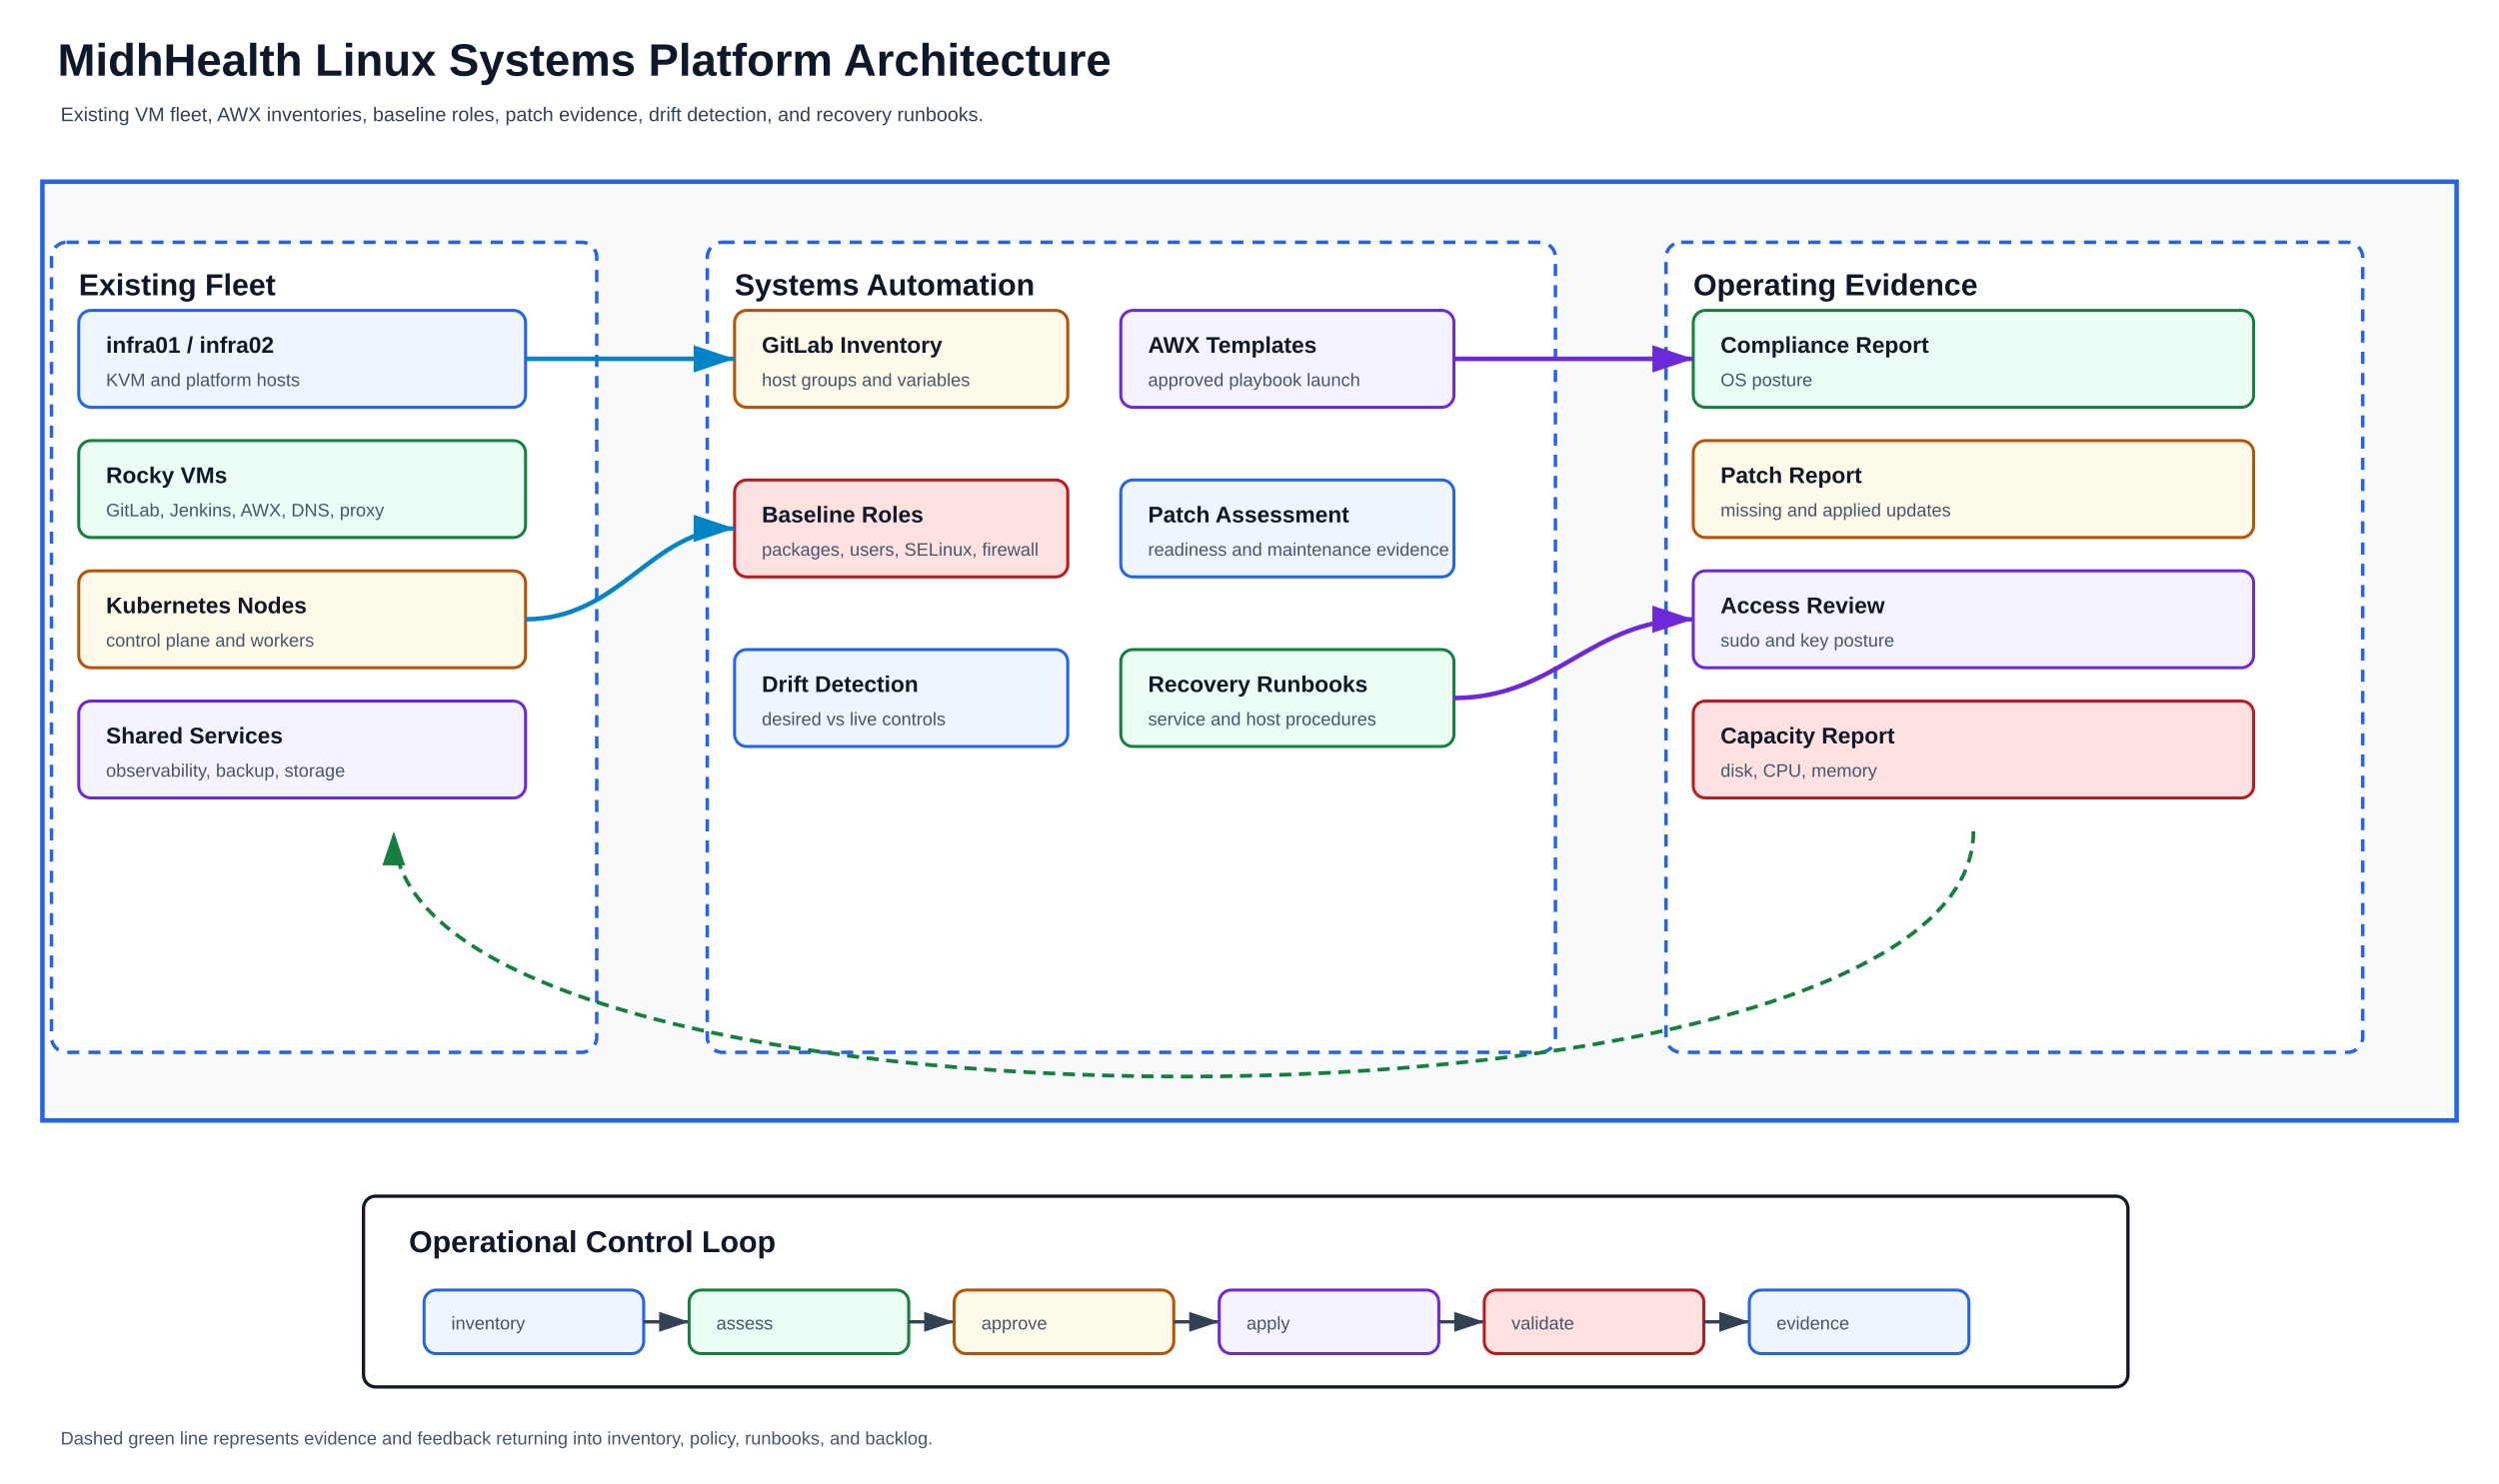
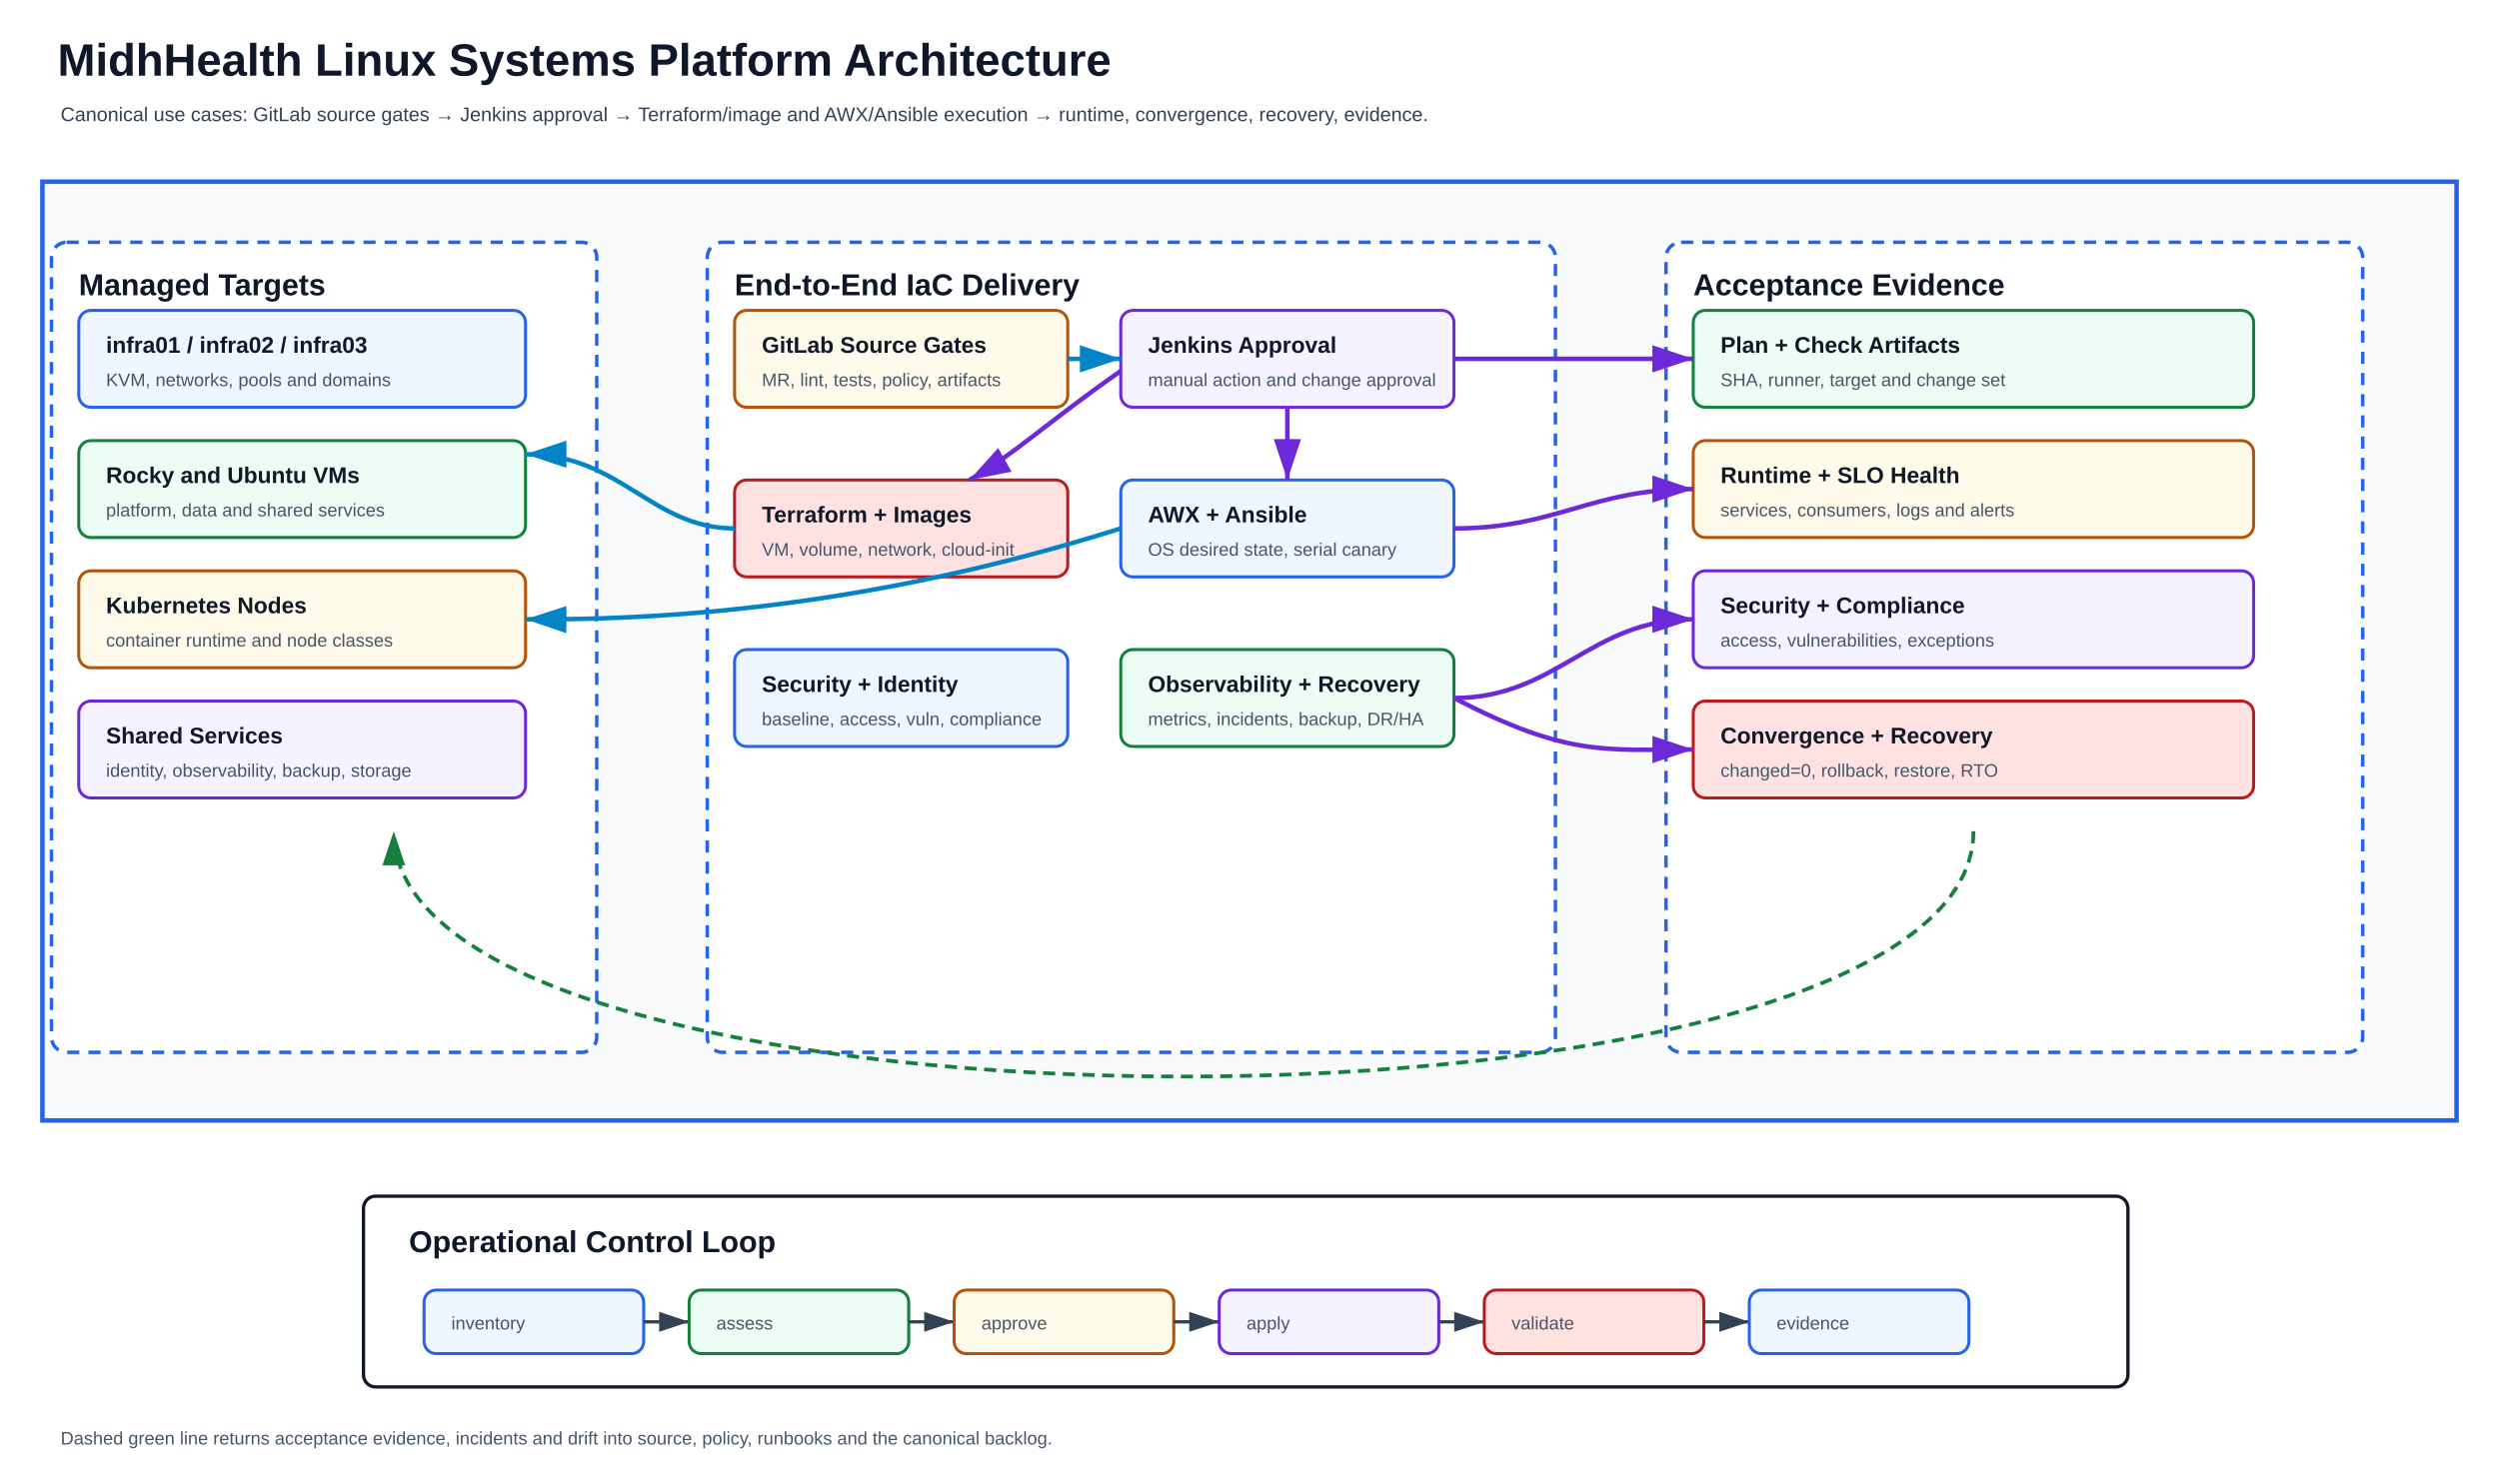
<svg xmlns="http://www.w3.org/2000/svg" width="1650" height="980" viewBox="0 0 1650 980" role="img" aria-labelledby="title desc">
  <defs>
    <style>
.bg{fill:#fff}.outer{fill:#f8fafc;stroke:#2563eb;stroke-width:3}.zone{fill:#fff;stroke:#2563eb;stroke-width:2.3;stroke-dasharray:8 6;rx:10}.panel{fill:#fff;stroke:#111827;stroke-width:2.2;rx:8}.blue{fill:#eff6ff;stroke:#2563eb;stroke-width:2;rx:8}.green{fill:#ecfdf5;stroke:#15803d;stroke-width:2;rx:8}.amber{fill:#fffbeb;stroke:#b45309;stroke-width:2;rx:8}.red{fill:#fee2e2;stroke:#b91c1c;stroke-width:2;rx:8}.purple{fill:#f5f3ff;stroke:#6d28d9;stroke-width:2;rx:8}.title{font:700 30px Arial,sans-serif;fill:#0f172a}.h1{font:700 20px Arial,sans-serif;fill:#0f172a}.h2{font:700 15px Arial,sans-serif;fill:#111827}.txt{font:13px Arial,sans-serif;fill:#334155}.small{font:12px Arial,sans-serif;fill:#475569}.flow{stroke:#334155;stroke-width:2.2;fill:none;marker-end:url(#arrow)}.ctrl{stroke:#6d28d9;stroke-width:3;fill:none;marker-end:url(#arrowP)}.data{stroke:#0284c7;stroke-width:3;fill:none;marker-end:url(#arrowB)}.evidence{stroke:#15803d;stroke-width:2.5;fill:none;stroke-dasharray:8 5;marker-end:url(#arrowG)}
</style>
    <marker id="arrow" markerWidth="10" markerHeight="10" refX="9" refY="3" orient="auto" markerUnits="strokeWidth">
      <path d="M0,0 L0,6 L9,3 z" fill="#334155" />
    </marker>
    <marker id="arrowP" markerWidth="10" markerHeight="10" refX="9" refY="3" orient="auto" markerUnits="strokeWidth">
      <path d="M0,0 L0,6 L9,3 z" fill="#6d28d9" />
    </marker>
    <marker id="arrowB" markerWidth="10" markerHeight="10" refX="9" refY="3" orient="auto" markerUnits="strokeWidth">
      <path d="M0,0 L0,6 L9,3 z" fill="#0284c7" />
    </marker>
    <marker id="arrowG" markerWidth="10" markerHeight="10" refX="9" refY="3" orient="auto" markerUnits="strokeWidth">
      <path d="M0,0 L0,6 L9,3 z" fill="#15803d" />
    </marker>
  </defs>
  <rect class="bg" width="1650" height="980" />
  <text class="title" x="38" y="50">MidhHealth Linux Systems Platform Architecture</text>
-   <text class="txt" x="40" y="80">Existing VM fleet, AWX inventories, baseline roles, patch evidence, drift detection, and recovery runbooks.</text>
+   <text class="txt" x="40" y="80">Canonical use cases: GitLab source gates → Jenkins approval → Terraform/image and AWX/Ansible execution → runtime, convergence, recovery, evidence.</text>
  <rect class="outer" x="28" y="120" width="1594" height="620" />
  <rect class="zone" x="34" y="160" width="360" height="535" />
-   <text class="h1" x="52" y="195">Existing Fleet</text>
+   <text class="h1" x="52" y="195">Managed Targets</text>
  <rect class="zone" x="467" y="160" width="560" height="535" />
-   <text class="h1" x="485" y="195">Systems Automation</text>
+   <text class="h1" x="485" y="195">End-to-End IaC Delivery</text>
  <rect class="zone" x="1100" y="160" width="460" height="535" />
-   <text class="h1" x="1118" y="195">Operating Evidence</text>
+   <text class="h1" x="1118" y="195">Acceptance Evidence</text>
  <rect class="blue" x="52" y="205" width="295" height="64" />
-   <text class="h2" x="70" y="233">infra01 / infra02</text>
-   <text class="small" x="70" y="255">KVM and platform hosts</text>
+   <text class="h2" x="70" y="233">infra01 / infra02 / infra03</text>
+   <text class="small" x="70" y="255">KVM, networks, pools and domains</text>
  <rect class="green" x="52" y="291" width="295" height="64" />
-   <text class="h2" x="70" y="319">Rocky VMs</text>
-   <text class="small" x="70" y="341">GitLab, Jenkins, AWX, DNS, proxy</text>
+   <text class="h2" x="70" y="319">Rocky and Ubuntu VMs</text>
+   <text class="small" x="70" y="341">platform, data and shared services</text>
  <rect class="amber" x="52" y="377" width="295" height="64" />
  <text class="h2" x="70" y="405">Kubernetes Nodes</text>
-   <text class="small" x="70" y="427">control plane and workers</text>
+   <text class="small" x="70" y="427">container runtime and node classes</text>
  <rect class="purple" x="52" y="463" width="295" height="64" />
  <text class="h2" x="70" y="491">Shared Services</text>
-   <text class="small" x="70" y="513">observability, backup, storage</text>
+   <text class="small" x="70" y="513">identity, observability, backup, storage</text>
  <rect class="amber" x="485" y="205" width="220" height="64" />
-   <text class="h2" x="503" y="233">GitLab Inventory</text>
-   <text class="small" x="503" y="255">host groups and variables</text>
+   <text class="h2" x="503" y="233">GitLab Source Gates</text>
+   <text class="small" x="503" y="255">MR, lint, tests, policy, artifacts</text>
  <rect class="purple" x="740" y="205" width="220" height="64" />
-   <text class="h2" x="758" y="233">AWX Templates</text>
-   <text class="small" x="758" y="255">approved playbook launch</text>
+   <text class="h2" x="758" y="233">Jenkins Approval</text>
+   <text class="small" x="758" y="255">manual action and change approval</text>
  <rect class="red" x="485" y="317" width="220" height="64" />
-   <text class="h2" x="503" y="345">Baseline Roles</text>
-   <text class="small" x="503" y="367">packages, users, SELinux, firewall</text>
+   <text class="h2" x="503" y="345">Terraform + Images</text>
+   <text class="small" x="503" y="367">VM, volume, network, cloud-init</text>
  <rect class="blue" x="740" y="317" width="220" height="64" />
-   <text class="h2" x="758" y="345">Patch Assessment</text>
-   <text class="small" x="758" y="367">readiness and maintenance evidence</text>
+   <text class="h2" x="758" y="345">AWX + Ansible</text>
+   <text class="small" x="758" y="367">OS desired state, serial canary</text>
  <rect class="blue" x="485" y="429" width="220" height="64" />
-   <text class="h2" x="503" y="457">Drift Detection</text>
-   <text class="small" x="503" y="479">desired vs live controls</text>
+   <text class="h2" x="503" y="457">Security + Identity</text>
+   <text class="small" x="503" y="479">baseline, access, vuln, compliance</text>
  <rect class="green" x="740" y="429" width="220" height="64" />
-   <text class="h2" x="758" y="457">Recovery Runbooks</text>
-   <text class="small" x="758" y="479">service and host procedures</text>
+   <text class="h2" x="758" y="457">Observability + Recovery</text>
+   <text class="small" x="758" y="479">metrics, incidents, backup, DR/HA</text>
  <rect class="green" x="1118" y="205" width="370" height="64" />
-   <text class="h2" x="1136" y="233">Compliance Report</text>
-   <text class="small" x="1136" y="255">OS posture</text>
+   <text class="h2" x="1136" y="233">Plan + Check Artifacts</text>
+   <text class="small" x="1136" y="255">SHA, runner, target and change set</text>
  <rect class="amber" x="1118" y="291" width="370" height="64" />
-   <text class="h2" x="1136" y="319">Patch Report</text>
-   <text class="small" x="1136" y="341">missing and applied updates</text>
+   <text class="h2" x="1136" y="319">Runtime + SLO Health</text>
+   <text class="small" x="1136" y="341">services, consumers, logs and alerts</text>
  <rect class="purple" x="1118" y="377" width="370" height="64" />
-   <text class="h2" x="1136" y="405">Access Review</text>
-   <text class="small" x="1136" y="427">sudo and key posture</text>
+   <text class="h2" x="1136" y="405">Security + Compliance</text>
+   <text class="small" x="1136" y="427">access, vulnerabilities, exceptions</text>
  <rect class="red" x="1118" y="463" width="370" height="64" />
-   <text class="h2" x="1136" y="491">Capacity Report</text>
-   <text class="small" x="1136" y="513">disk, CPU, memory</text>
-   <path class="data" d="M347 237 C410 237 430 237 485 237" />
-   <path class="data" d="M347 409 C410 409 430 349 485 349" />
+   <text class="h2" x="1136" y="491">Convergence + Recovery</text>
+   <text class="small" x="1136" y="513">changed=0, rollback, restore, RTO</text>
+   <path class="data" d="M705 237 L740 237" />
+   <path class="ctrl" d="M850 269 L850 317" />
+   <path class="ctrl" d="M740 245 C690 280 670 300 640 317" />
+   <path class="data" d="M485 349 C430 349 410 300 347 300" />
+   <path class="data" d="M740 349 C610 390 480 410 347 409" />
  <path class="ctrl" d="M960 237 C1028 237 1050 237 1118 237" />
+   <path class="ctrl" d="M960 349 C1028 349 1050 323 1118 323" />
  <path class="ctrl" d="M960 461 C1028 461 1050 409 1118 409" />
+   <path class="ctrl" d="M960 461 C1035 500 1060 495 1118 495" />
  <path class="evidence" d="M1303 549 C1303 765 260 765 260 549" />
  <rect class="panel" x="240" y="790" width="1165" height="126" />
  <text class="h1" x="270" y="827">Operational Control Loop</text>
  <rect class="blue" x="280" y="852" width="145" height="42" />
  <text class="small" x="298" y="878">inventory</text>
  <path class="flow" d="M425 873 L455 873" />
  <rect class="green" x="455" y="852" width="145" height="42" />
  <text class="small" x="473" y="878">assess</text>
  <path class="flow" d="M600 873 L630 873" />
  <rect class="amber" x="630" y="852" width="145" height="42" />
  <text class="small" x="648" y="878">approve</text>
  <path class="flow" d="M775 873 L805 873" />
  <rect class="purple" x="805" y="852" width="145" height="42" />
  <text class="small" x="823" y="878">apply</text>
  <path class="flow" d="M950 873 L980 873" />
  <rect class="red" x="980" y="852" width="145" height="42" />
  <text class="small" x="998" y="878">validate</text>
  <path class="flow" d="M1125 873 L1155 873" />
  <rect class="blue" x="1155" y="852" width="145" height="42" />
  <text class="small" x="1173" y="878">evidence</text>
-   <text class="small" x="40" y="954">Dashed green line represents evidence and feedback returning into inventory, policy, runbooks, and backlog.</text>
+   <text class="small" x="40" y="954">Dashed green line returns acceptance evidence, incidents and drift into source, policy, runbooks and the canonical backlog.</text>
</svg>
